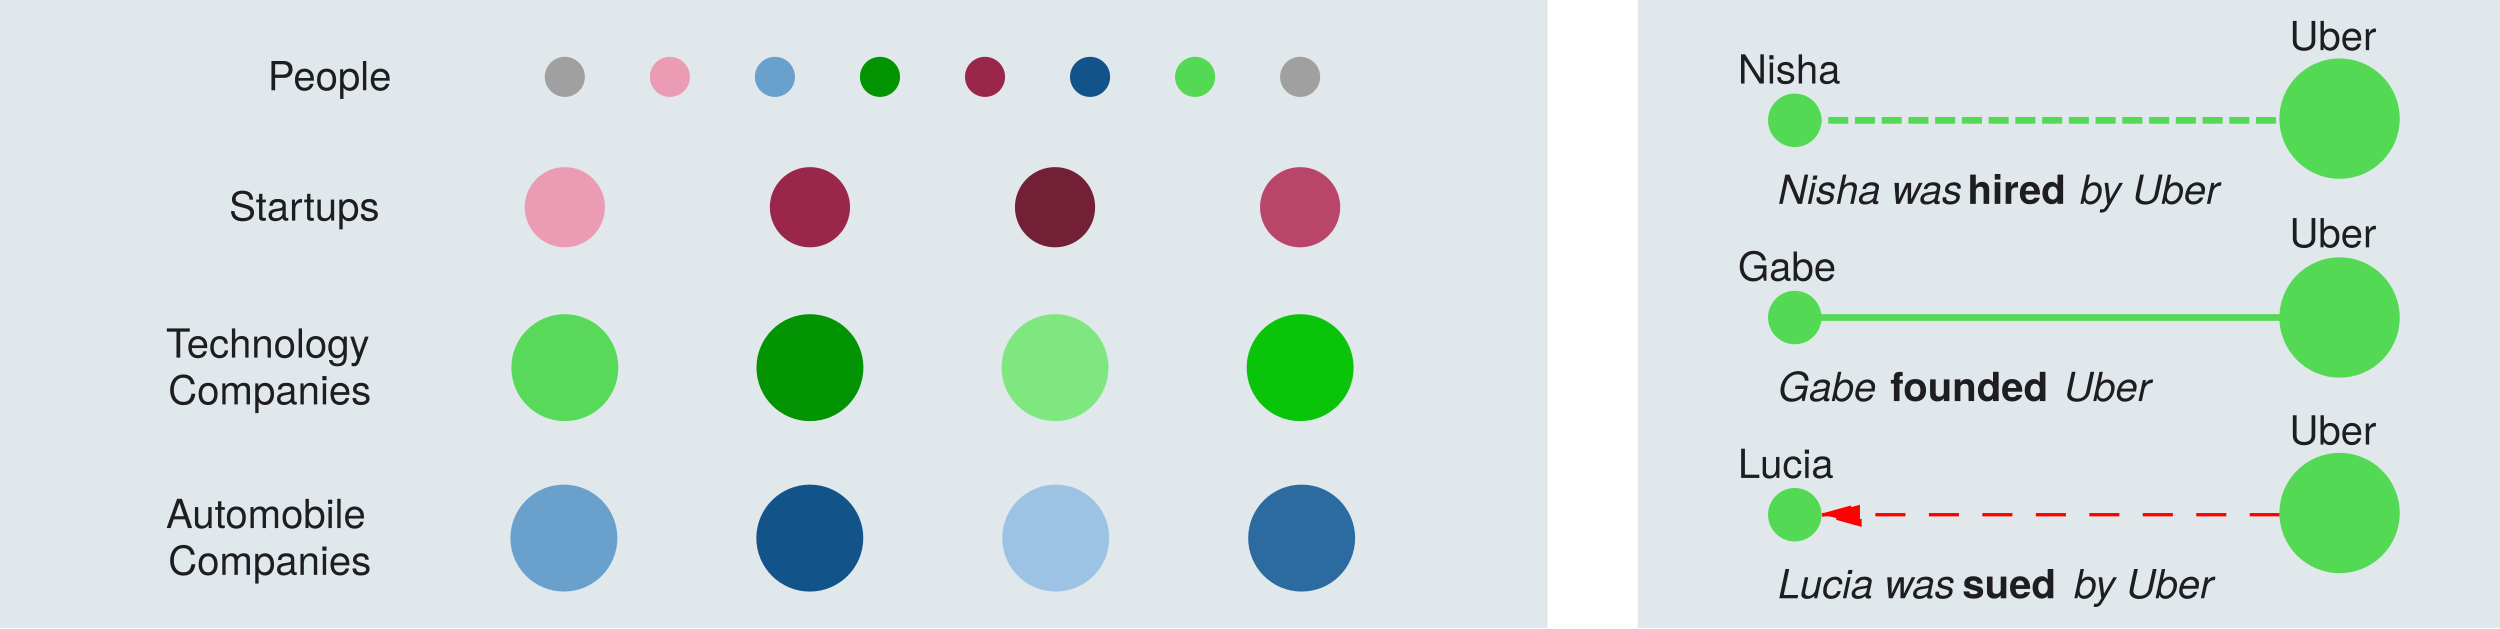
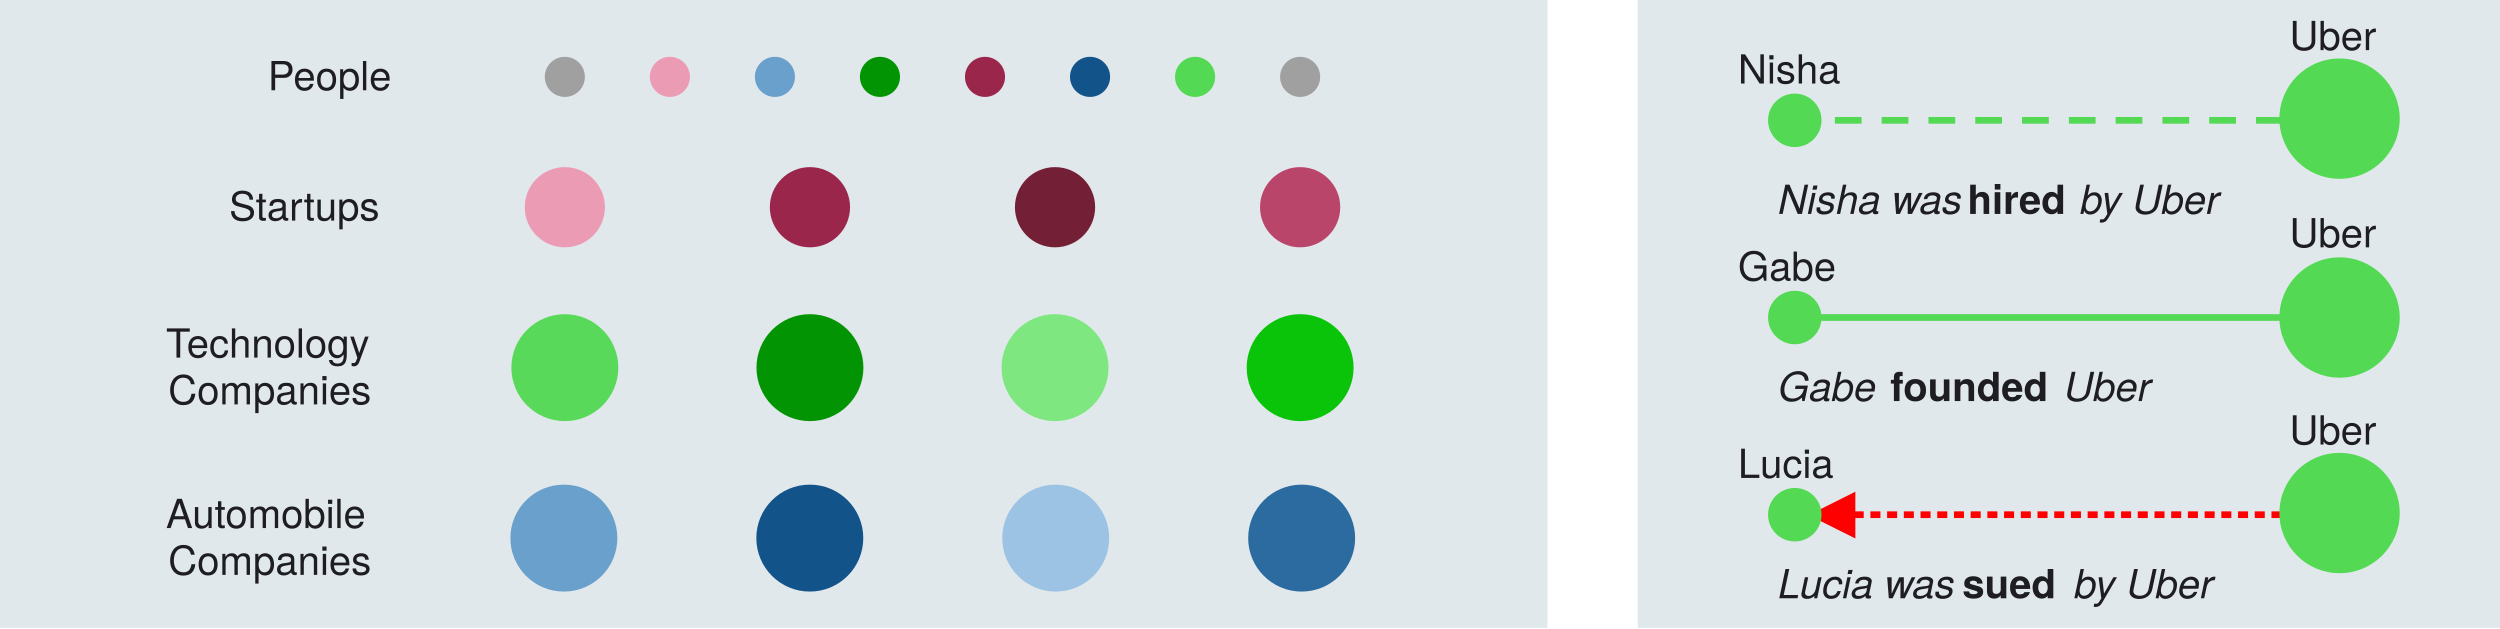
<svg xmlns="http://www.w3.org/2000/svg" width="748px" height="188px" viewBox="0 0 748 188" version="1.1">
  <defs />
  <g id="Page-1" stroke="none" stroke-width="1" fill="none" fill-rule="evenodd">
    <g id="present-legend">
      <g id="Types-Legend">
        <rect id="Circle-Legend" fill="#E1E8EC" fill-rule="nonzero" x="0" y="0" width="463" height="187.863" />
        <g id="Car-Companies" transform="translate(49, 145)">
          <circle id="Car4" fill="#2B6BA0" fill-rule="nonzero" cx="340.456" cy="16" r="16" />
          <circle id="Car3" fill="#9CC3E4" fill-rule="nonzero" cx="266.874" cy="16" r="16" />
          <circle id="Car2" fill="#12538A" fill-rule="nonzero" cx="193.293" cy="16" r="16" />
          <circle id="Car1" fill="#6AA0CC" fill-rule="nonzero" cx="119.711" cy="16" r="16" />
          <g id="Automobile-Companies" transform="translate(0, 2)" font-size="12" font-family="HelveticaNeue, Helvetica Neue" fill="#1E1D21" font-weight="normal">
            <g id="Automobile">
              <text>
                <tspan x="0.658" y="11">Automobile</tspan>
              </text>
            </g>
            <g id="Companies" transform="translate(1, 14)">
              <g id="Group">
                <text id="Companies">
                  <tspan x="0.325" y="11">Companies</tspan>
                </text>
              </g>
            </g>
          </g>
        </g>
        <g id="Tech-Companies" transform="translate(49, 94)">
          <circle id="Tech4" fill="#09C409" fill-rule="nonzero" cx="340" cy="16" r="16" />
          <circle id="Tech3" fill="#7FE77F" fill-rule="nonzero" cx="266.667" cy="16" r="16" />
          <circle id="Tech2" fill="#039403" fill-rule="nonzero" cx="193.333" cy="16" r="16" />
          <circle id="Tech1" fill="#53D953" fill-rule="nonzero" opacity="0.96" cx="120" cy="16" r="16" />
          <g id="Technology-Companies" transform="translate(0, 2)" font-size="12" font-family="HelveticaNeue, Helvetica Neue" fill="#1E1D21" font-weight="normal">
            <g id="Technology">
              <text>
                <tspan x="0.67" y="11">Technology</tspan>
              </text>
            </g>
            <g id="Companies" transform="translate(1, 14)">
              <g id="Group">
                <text id="Companies">
                  <tspan x="0.325" y="11">Companies</tspan>
                </text>
              </g>
            </g>
          </g>
        </g>
        <g id="Startups" transform="translate(68, 50)">
          <circle id="Startup4" fill="#BA456A" fill-rule="nonzero" cx="321" cy="12" r="12" />
          <circle id="Startup3" fill="#731F35" fill-rule="nonzero" cx="247.667" cy="12" r="12" />
          <circle id="Startup2" fill="#9B264C" fill-rule="nonzero" cx="174.333" cy="12" r="12" />
          <circle id="Startup1" fill="#EB9CB4" fill-rule="nonzero" cx="101" cy="12" r="12" />
          <g id="Group" transform="translate(0, 5)" font-size="12" font-family="HelveticaNeue, Helvetica Neue" fill="#1E1D21" font-weight="normal">
            <g id="Startups">
              <text>
                <tspan x="0.556" y="11">Startups</tspan>
              </text>
            </g>
          </g>
        </g>
        <g id="People" transform="translate(80, 16)">
          <circle id="Person8" fill="#A0A0A0" fill-rule="nonzero" cx="309" cy="7" r="6" />
          <circle id="Person7" fill="#53D953" fill-rule="nonzero" cx="277.571" cy="7" r="6" />
          <circle id="Person6" fill="#12538A" fill-rule="nonzero" cx="246.143" cy="7" r="6" />
          <circle id="Person5" fill="#9B264C" fill-rule="nonzero" cx="214.714" cy="7" r="6" />
          <circle id="Person4" fill="#039403" fill-rule="nonzero" cx="183.286" cy="7" r="6" />
          <circle id="Person3" fill="#6AA0CC" fill-rule="nonzero" cx="151.857" cy="7" r="6" />
          <circle id="Person2" fill="#EB9CB4" fill-rule="nonzero" cx="120.429" cy="7" r="6" />
          <circle id="Person1" fill="#A0A0A0" fill-rule="nonzero" cx="89" cy="7" r="6" />
          <g id="Group" font-size="12" font-family="HelveticaNeue, Helvetica Neue" fill="#1E1D21" font-weight="normal">
            <text id="People">
              <tspan x="0.121" y="11">People</tspan>
            </text>
          </g>
        </g>
      </g>
      <g id="Lines-Legend" transform="translate(490, 0)">
        <rect id="Line-Legend" fill="#E1E8EC" fill-rule="nonzero" x="0" y="0" width="258" height="187.863" />
        <g id="Lucia-Uber" transform="translate(30, 122)">
-           <path d="M25.5,32 L161.622,32" id="Lawsuit-line" stroke="#FF0000" fill="#FF0000" fill-rule="nonzero" stroke-linecap="square" stroke-dasharray="8" transform="translate(93.56092, 32.5) scale(-1, 1) translate(-93.56092, -32.5) " />
-           <polygon id="Lawsuit-line-decoration-1" stroke="#FF0000" fill="#FF0000" fill-rule="nonzero" stroke-linecap="square" stroke-dasharray="8" transform="translate(31.1, 32) scale(-1, 1) translate(-31.1, -32) " points="36.5 32 25.7 29 25.7 35" />
+           <path d="M25.5,32 L161.622,32" id="Lawsuit-line" stroke="#FF0000" stroke-width="2" fill="#FF0000" fill-rule="nonzero" stroke-linecap="square" stroke-dasharray="1,4,1,4" transform="translate(93.56092, 33) scale(-1, 1) translate(-93.56092, -33) " />
+           <polygon id="Triangle" fill="#FF0000" transform="translate(28.1211, 32.1211) rotate(270) translate(-28.1211, -32.1211) " points="28.121 25.121 35.121 39.121 21.121 39.121" />
          <g id="Uber" transform="translate(162, 0)">
            <circle id="Oval" fill="#53D953" fill-rule="nonzero" cx="18" cy="31.5" r="18" />
            <g id="Group" transform="translate(3, 0)" font-size="12" font-family="HelveticaNeue, Helvetica Neue" fill="#1E1D21" font-weight="normal">
              <g id="Uber">
                <text>
                  <tspan x="0" y="11">Uber</tspan>
                </text>
              </g>
            </g>
          </g>
          <g id="Lucia" transform="translate(0, 10)">
            <circle id="Oval" fill="#53D953" fill-rule="nonzero" cx="17" cy="22" r="8" />
            <g id="Group" font-size="12" font-family="HelveticaNeue, Helvetica Neue" fill="#1E1D21" font-weight="normal">
              <text id="Lucia">
                <tspan x="0" y="11">Lucia</tspan>
              </text>
            </g>
          </g>
          <g id="Lucia-was-sued-by-Ub" transform="translate(12, 45)" fill="#1E1D21" font-size="12">
            <g id="Lucia-was" transform="translate(0, 1)" font-style="italic" font-family="HelveticaNeue-LightItalic, Helvetica Neue" font-weight="300">
              <g id="Group">
                <text id="Lucia-was">
                  <tspan x="0" y="11">Lucia was</tspan>
                </text>
              </g>
            </g>
            <g id="sued" transform="translate(55, 0)" font-family="HelveticaNeue-Bold, Helvetica Neue" font-weight="bold">
              <g id="Group">
                <text id="sued">
                  <tspan x="0.128" y="12">sued</tspan>
                </text>
              </g>
            </g>
            <g id="by-Uber" transform="translate(88, 1)" font-style="italic" font-family="HelveticaNeue-LightItalic, Helvetica Neue" font-weight="300">
              <g id="Group">
                <text id="by-Uber">
                  <tspan x="0.6" y="11">by Uber</tspan>
                </text>
              </g>
            </g>
          </g>
        </g>
        <g id="Gabe-founded-Uber" transform="translate(30, 63)">
          <path d="M186,32 L17,32" id="Founding-Line" stroke="#53D953" stroke-width="2" stroke-linecap="square" />
          <g id="Uber" transform="translate(162, 0)">
            <circle id="Oval" fill="#53D953" fill-rule="nonzero" cx="18" cy="32" r="18" />
            <g id="Group" transform="translate(3, 0)" font-size="12" font-family="HelveticaNeue, Helvetica Neue" fill="#1E1D21" font-weight="normal">
              <g id="Uber">
                <text>
                  <tspan x="0" y="11">Uber</tspan>
                </text>
              </g>
            </g>
          </g>
          <g id="Gabe" transform="translate(0, 10)">
            <circle id="Oval" fill="#53D953" fill-rule="nonzero" cx="17" cy="22" r="8" />
            <g id="Group" font-size="12" font-family="HelveticaNeue, Helvetica Neue" fill="#1E1D21" font-weight="normal">
              <text id="Gabe">
                <tspan x="0" y="11">Gabe</tspan>
              </text>
            </g>
          </g>
          <g id="Group" transform="translate(12, 45)" fill="#1E1D21" font-size="12">
            <g id="Gabe" transform="translate(0, 1)" font-style="italic" font-family="HelveticaNeue-LightItalic, Helvetica Neue" font-weight="300">
              <g id="Group">
                <text id="Gabe">
                  <tspan x="0" y="11">Gabe</tspan>
                </text>
              </g>
            </g>
            <g id="founded" transform="translate(33, 0)" font-family="HelveticaNeue-Bold, Helvetica Neue" font-weight="bold">
              <g id="Group">
                <text id="founded">
                  <tspan x="0.572" y="12">founded</tspan>
                </text>
              </g>
            </g>
            <g id="Uber" transform="translate(85, 1)" font-style="italic" font-family="HelveticaNeue-LightItalic, Helvetica Neue" font-weight="300">
              <g id="Group">
                <text id="Uber">
                  <tspan x="0.59" y="11">Uber</tspan>
                </text>
              </g>
            </g>
          </g>
        </g>
        <g id="Nisha-Uber" transform="translate(30, 4)">
-           <path d="M176,32 L17,32" id="Hire-Line" stroke="#53D953" stroke-width="2" stroke-linecap="square" stroke-dasharray="4" />
+           <path d="M176,32 L17,32" id="Hire-Line" stroke="#53D953" stroke-width="2" stroke-linecap="square" stroke-dasharray="6,8" />
          <g id="Uber" transform="translate(162, 0)">
            <circle id="Oval" fill="#53D953" fill-rule="nonzero" cx="18" cy="31.5" r="18" />
            <g id="Group" transform="translate(3, 0)" font-size="12" font-family="HelveticaNeue, Helvetica Neue" fill="#1E1D21" font-weight="normal">
              <g id="Uber">
                <text>
                  <tspan x="0" y="11">Uber</tspan>
                </text>
              </g>
            </g>
          </g>
          <g id="Nisha" transform="translate(0, 10)">
            <circle id="Oval" fill="#53D953" fill-rule="nonzero" cx="17" cy="22" r="8" />
            <g id="Group" font-size="12" font-family="HelveticaNeue, Helvetica Neue" fill="#1E1D21" font-weight="normal">
              <text id="Nisha">
                <tspan x="0" y="11">Nisha</tspan>
              </text>
            </g>
          </g>
-           <g id="Nisha-was-hired-by-U" transform="translate(12, 45)" fill="#1E1D21" font-size="12">
+           <g id="Nisha-was-hired-by-U" transform="translate(12, 48)" fill="#1E1D21" font-size="12">
            <g id="Nisha-was" transform="translate(0, 1)" font-style="italic" font-family="HelveticaNeue-LightItalic, Helvetica Neue" font-weight="300">
              <g id="Group">
                <text id="Nisha-was">
                  <tspan x="0" y="11">Nisha was</tspan>
                </text>
              </g>
            </g>
            <g id="hired" transform="translate(56, 0)" font-family="HelveticaNeue-Bold, Helvetica Neue" font-weight="bold">
              <g id="Group">
                <text id="hired">
                  <tspan x="0.676" y="12">hired</tspan>
                </text>
              </g>
            </g>
            <g id="by-Uber" transform="translate(90, 1)" font-style="italic" font-family="HelveticaNeue-LightItalic, Helvetica Neue" font-weight="300">
              <g id="Group">
                <text id="by-Uber">
                  <tspan x="0.403" y="11">by Uber</tspan>
                </text>
              </g>
            </g>
          </g>
        </g>
      </g>
    </g>
  </g>
</svg>
